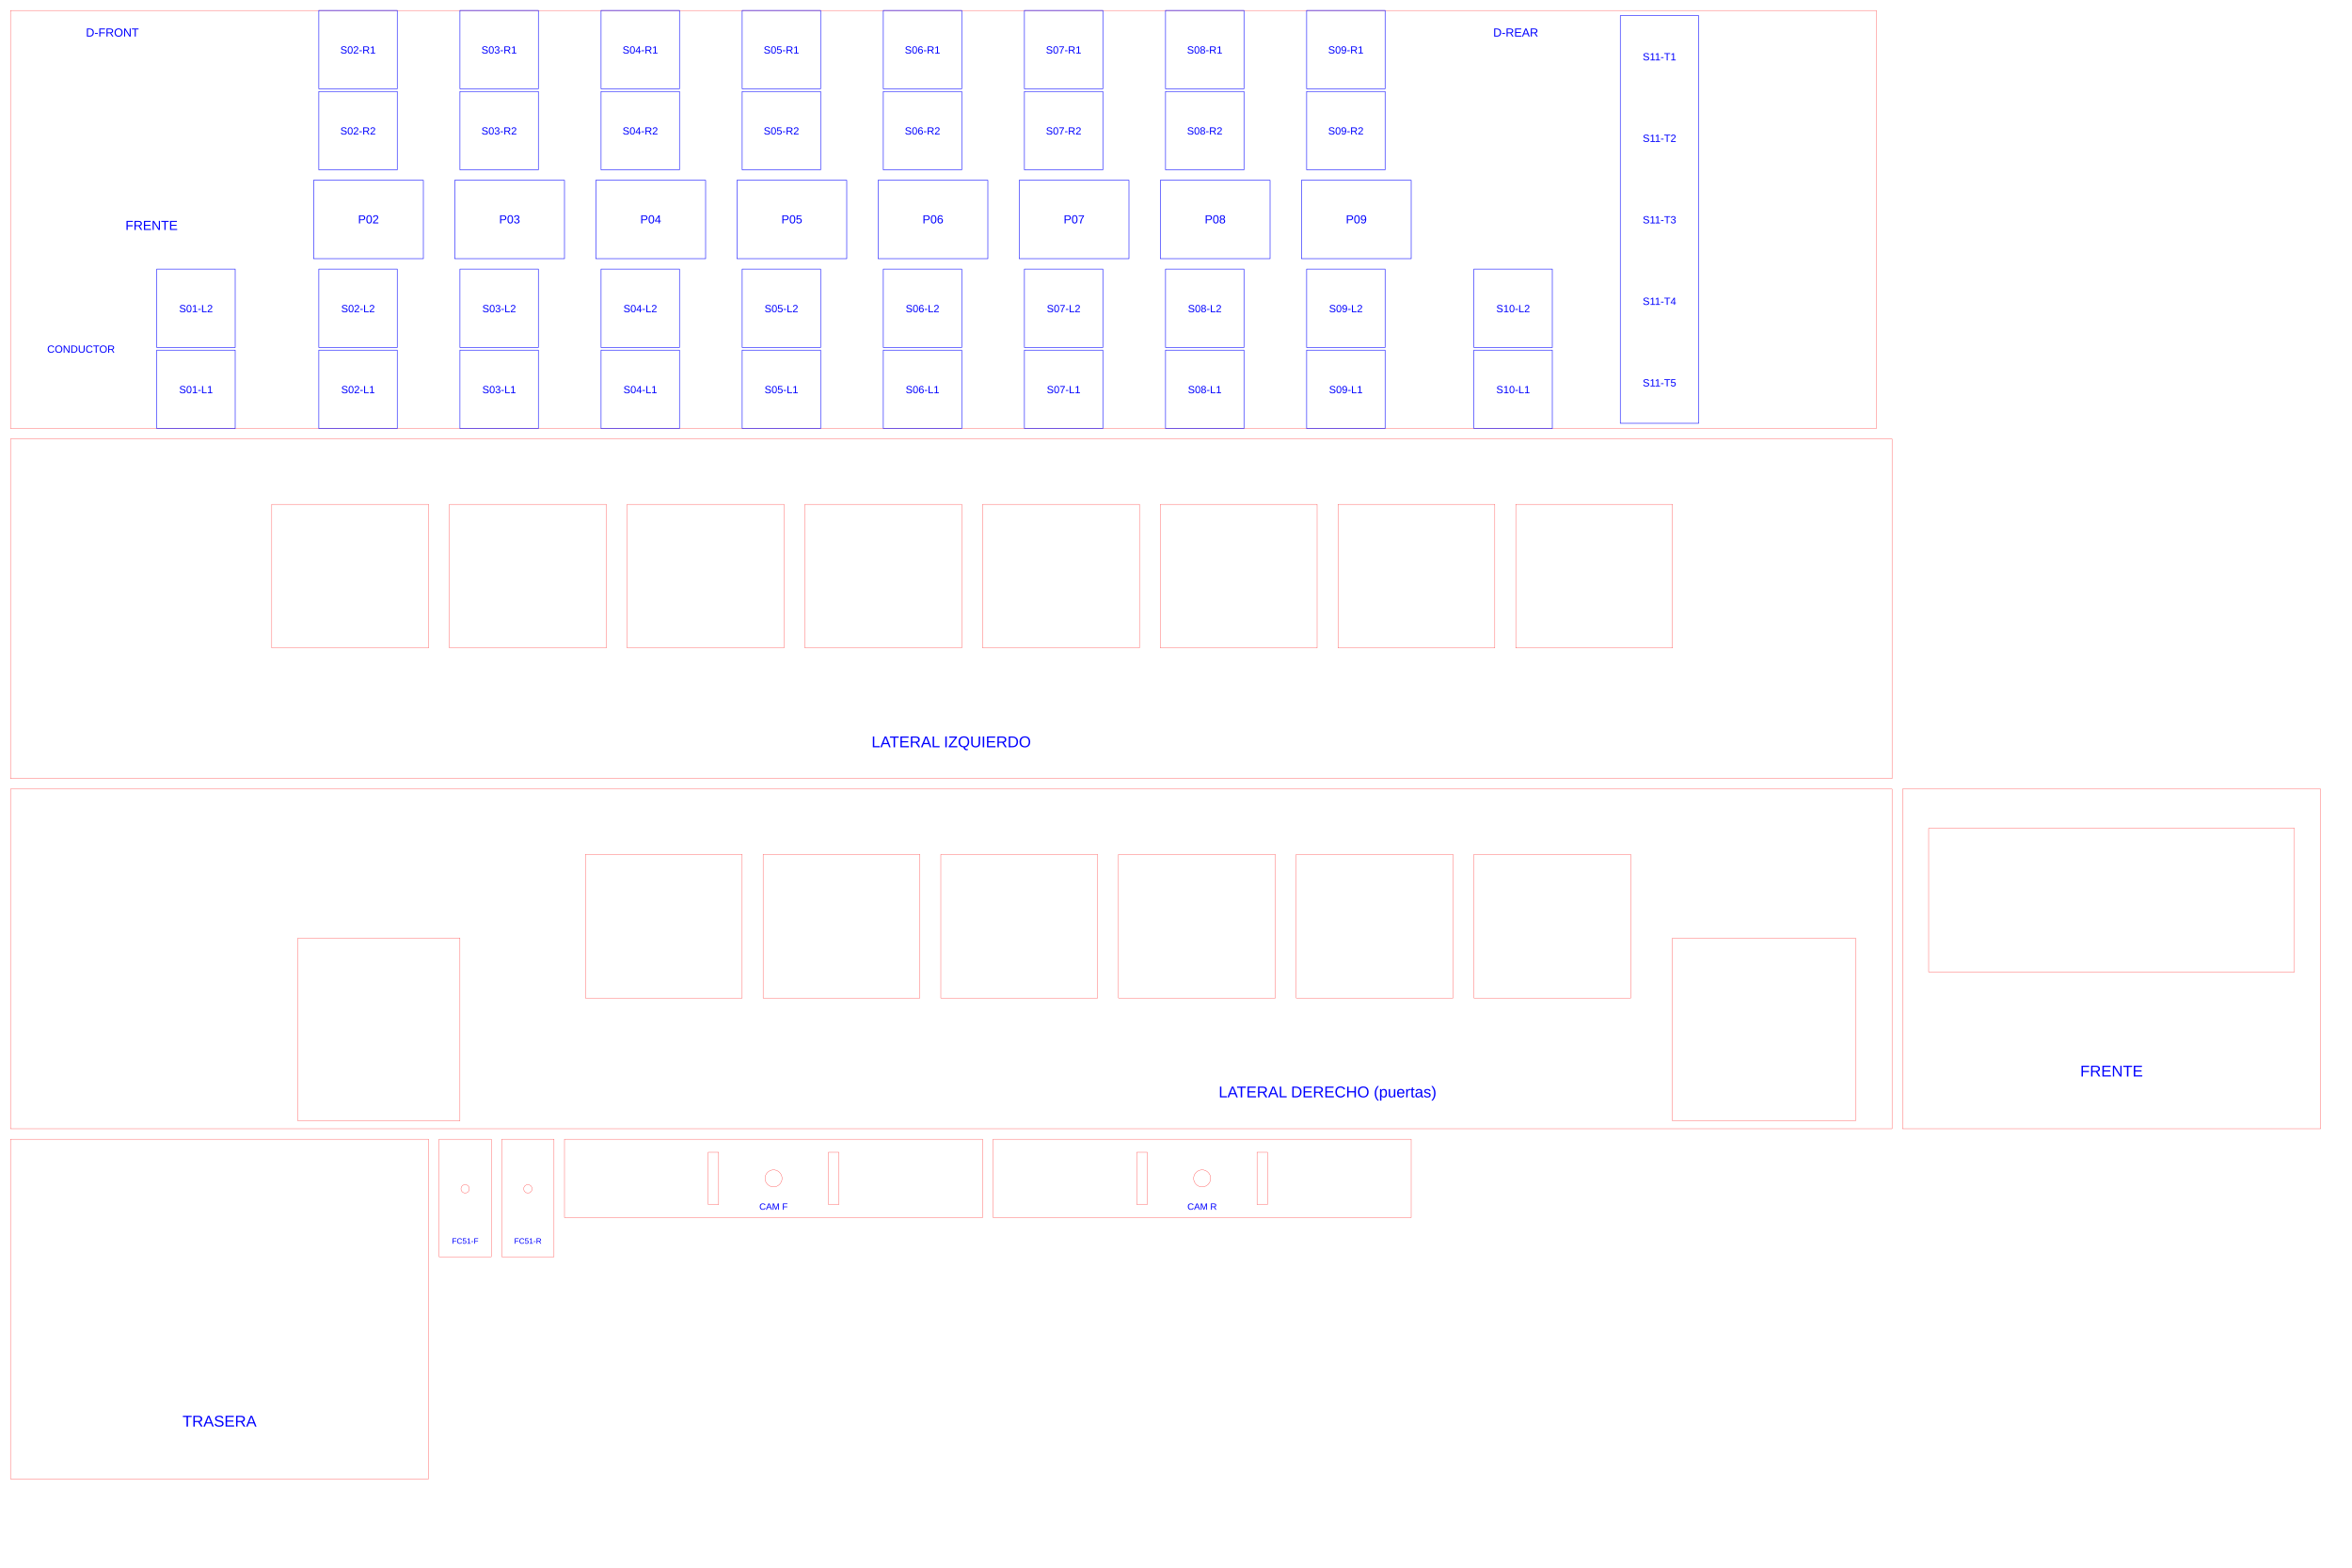
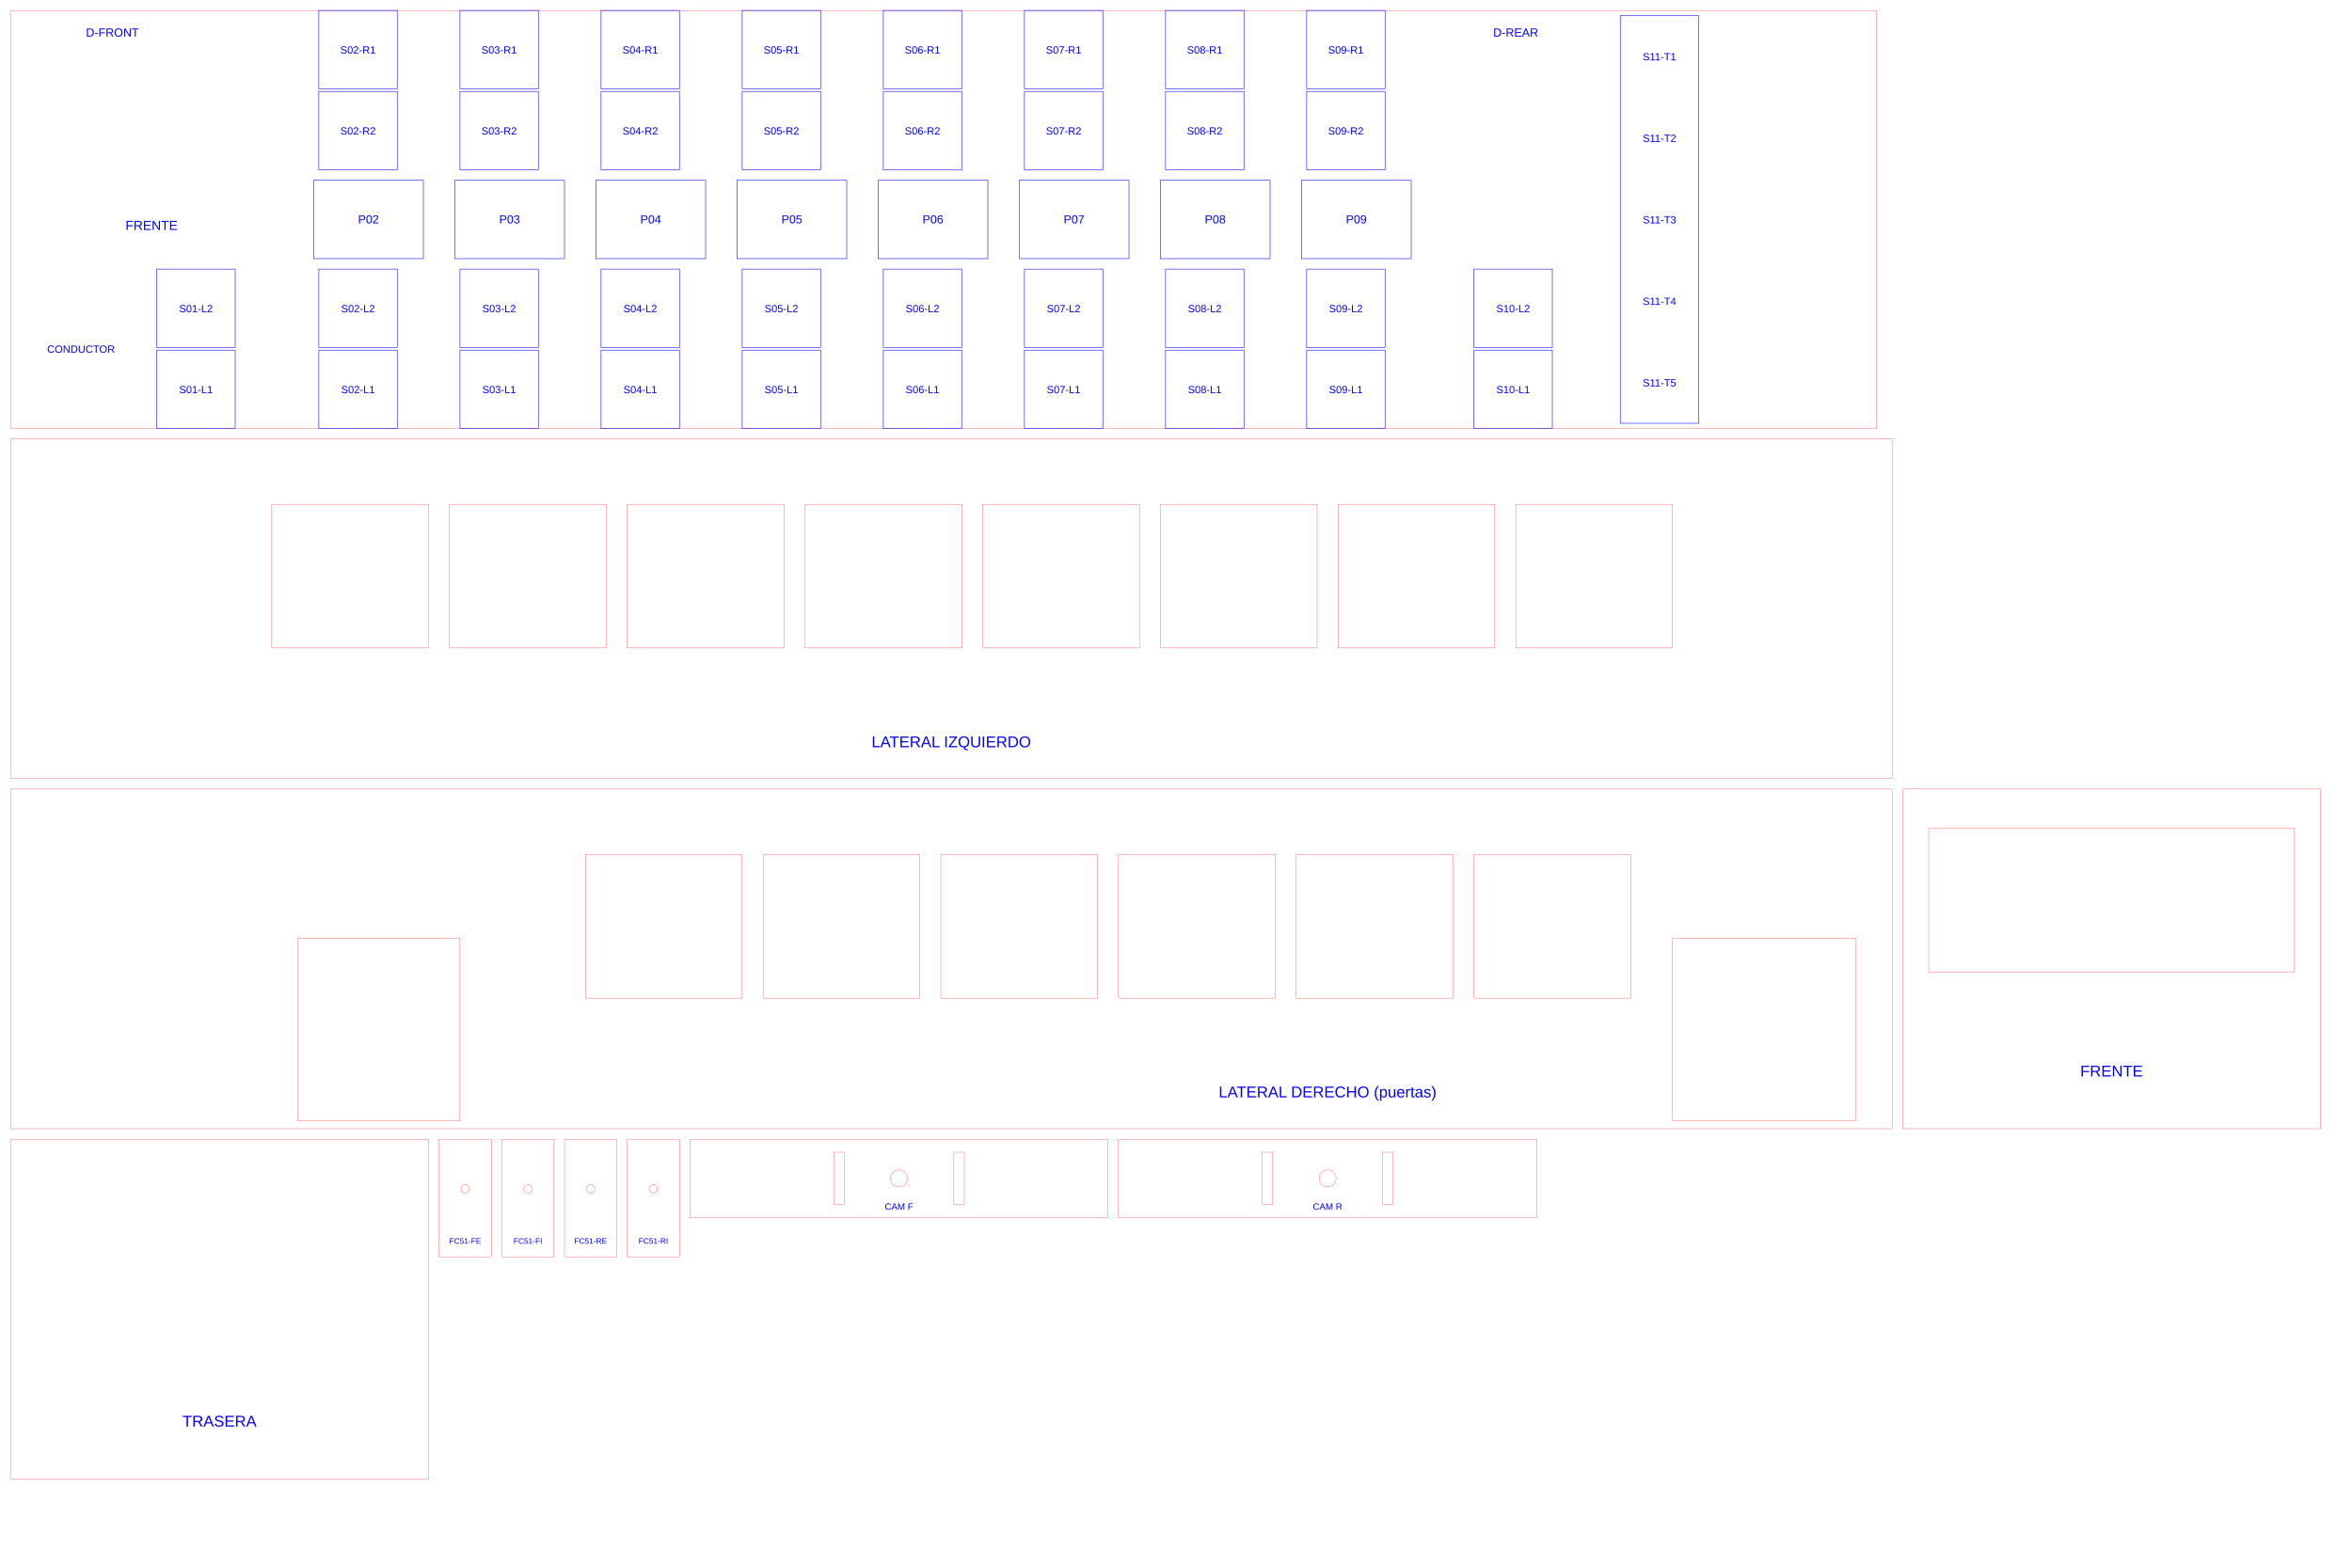
<svg xmlns="http://www.w3.org/2000/svg" width="900.0mm" height="600.0mm" viewBox="0 0 900.0 600.0">
  <g transform="translate(4.00,4.00)">
    <rect x="0.00" y="0.00" width="714.00" height="160.00" fill="none" stroke="#ff0000" stroke-width="0.1" />
    <rect x="56.00" y="130.00" width="30.00" height="30.00" fill="none" stroke="#0000ff" stroke-width="0.2" />
    <rect x="56.00" y="99.00" width="30.00" height="30.00" fill="none" stroke="#0000ff" stroke-width="0.2" />
    <rect x="118.00" y="0.00" width="30.00" height="30.00" fill="none" stroke="#0000ff" stroke-width="0.2" />
    <rect x="118.00" y="31.00" width="30.00" height="30.00" fill="none" stroke="#0000ff" stroke-width="0.2" />
    <rect x="118.00" y="130.00" width="30.00" height="30.00" fill="none" stroke="#0000ff" stroke-width="0.2" />
    <rect x="118.00" y="99.00" width="30.00" height="30.00" fill="none" stroke="#0000ff" stroke-width="0.2" />
    <rect x="116.00" y="65.00" width="42.00" height="30.00" fill="none" stroke="#0000ff" stroke-width="0.2" />
    <rect x="172.00" y="0.00" width="30.00" height="30.00" fill="none" stroke="#0000ff" stroke-width="0.2" />
    <rect x="172.00" y="31.00" width="30.00" height="30.00" fill="none" stroke="#0000ff" stroke-width="0.2" />
    <rect x="172.00" y="130.00" width="30.00" height="30.00" fill="none" stroke="#0000ff" stroke-width="0.2" />
    <rect x="172.00" y="99.00" width="30.00" height="30.00" fill="none" stroke="#0000ff" stroke-width="0.2" />
    <rect x="170.00" y="65.00" width="42.00" height="30.00" fill="none" stroke="#0000ff" stroke-width="0.2" />
    <rect x="226.00" y="0.00" width="30.00" height="30.00" fill="none" stroke="#0000ff" stroke-width="0.2" />
    <rect x="226.00" y="31.00" width="30.00" height="30.00" fill="none" stroke="#0000ff" stroke-width="0.2" />
    <rect x="226.00" y="130.00" width="30.00" height="30.00" fill="none" stroke="#0000ff" stroke-width="0.2" />
    <rect x="226.00" y="99.00" width="30.00" height="30.00" fill="none" stroke="#0000ff" stroke-width="0.2" />
    <rect x="224.00" y="65.00" width="42.00" height="30.00" fill="none" stroke="#0000ff" stroke-width="0.2" />
    <rect x="280.00" y="0.00" width="30.00" height="30.00" fill="none" stroke="#0000ff" stroke-width="0.2" />
    <rect x="280.00" y="31.00" width="30.00" height="30.00" fill="none" stroke="#0000ff" stroke-width="0.2" />
    <rect x="280.00" y="130.00" width="30.00" height="30.00" fill="none" stroke="#0000ff" stroke-width="0.2" />
    <rect x="280.00" y="99.00" width="30.00" height="30.00" fill="none" stroke="#0000ff" stroke-width="0.2" />
    <rect x="278.00" y="65.00" width="42.00" height="30.00" fill="none" stroke="#0000ff" stroke-width="0.2" />
    <rect x="334.00" y="0.00" width="30.00" height="30.00" fill="none" stroke="#0000ff" stroke-width="0.2" />
    <rect x="334.00" y="31.00" width="30.00" height="30.00" fill="none" stroke="#0000ff" stroke-width="0.2" />
    <rect x="334.00" y="130.00" width="30.00" height="30.00" fill="none" stroke="#0000ff" stroke-width="0.2" />
    <rect x="334.00" y="99.00" width="30.00" height="30.00" fill="none" stroke="#0000ff" stroke-width="0.2" />
    <rect x="332.00" y="65.00" width="42.00" height="30.00" fill="none" stroke="#0000ff" stroke-width="0.2" />
    <rect x="388.00" y="0.00" width="30.00" height="30.00" fill="none" stroke="#0000ff" stroke-width="0.2" />
    <rect x="388.00" y="31.00" width="30.00" height="30.00" fill="none" stroke="#0000ff" stroke-width="0.2" />
    <rect x="388.00" y="130.00" width="30.00" height="30.00" fill="none" stroke="#0000ff" stroke-width="0.2" />
    <rect x="388.00" y="99.00" width="30.00" height="30.00" fill="none" stroke="#0000ff" stroke-width="0.2" />
    <rect x="386.00" y="65.00" width="42.00" height="30.00" fill="none" stroke="#0000ff" stroke-width="0.2" />
    <rect x="442.00" y="0.00" width="30.00" height="30.00" fill="none" stroke="#0000ff" stroke-width="0.2" />
    <rect x="442.00" y="31.00" width="30.00" height="30.00" fill="none" stroke="#0000ff" stroke-width="0.2" />
    <rect x="442.00" y="130.00" width="30.00" height="30.00" fill="none" stroke="#0000ff" stroke-width="0.2" />
    <rect x="442.00" y="99.00" width="30.00" height="30.00" fill="none" stroke="#0000ff" stroke-width="0.2" />
    <rect x="440.00" y="65.00" width="42.00" height="30.00" fill="none" stroke="#0000ff" stroke-width="0.2" />
    <rect x="496.00" y="0.00" width="30.00" height="30.00" fill="none" stroke="#0000ff" stroke-width="0.2" />
    <rect x="496.00" y="31.00" width="30.00" height="30.00" fill="none" stroke="#0000ff" stroke-width="0.2" />
    <rect x="496.00" y="130.00" width="30.00" height="30.00" fill="none" stroke="#0000ff" stroke-width="0.2" />
    <rect x="496.00" y="99.00" width="30.00" height="30.00" fill="none" stroke="#0000ff" stroke-width="0.2" />
    <rect x="494.00" y="65.00" width="42.00" height="30.00" fill="none" stroke="#0000ff" stroke-width="0.2" />
    <rect x="560.00" y="130.00" width="30.00" height="30.00" fill="none" stroke="#0000ff" stroke-width="0.2" />
    <rect x="560.00" y="99.00" width="30.00" height="30.00" fill="none" stroke="#0000ff" stroke-width="0.2" />
    <rect x="616.00" y="2.00" width="30.00" height="156.00" fill="none" stroke="#0000ff" stroke-width="0.2" />
    <text x="71.00" y="146.50" font-size="4" font-family="Arial, sans-serif" fill="#0000ff" text-anchor="middle">S01-L1</text>
    <text x="71.00" y="115.50" font-size="4" font-family="Arial, sans-serif" fill="#0000ff" text-anchor="middle">S01-L2</text>
    <text x="133.00" y="16.50" font-size="4" font-family="Arial, sans-serif" fill="#0000ff" text-anchor="middle">S02-R1</text>
    <text x="133.00" y="47.50" font-size="4" font-family="Arial, sans-serif" fill="#0000ff" text-anchor="middle">S02-R2</text>
    <text x="133.00" y="146.50" font-size="4" font-family="Arial, sans-serif" fill="#0000ff" text-anchor="middle">S02-L1</text>
    <text x="133.00" y="115.50" font-size="4" font-family="Arial, sans-serif" fill="#0000ff" text-anchor="middle">S02-L2</text>
    <text x="137.00" y="81.50" font-size="4.5" font-family="Arial, sans-serif" fill="#0000ff" text-anchor="middle">P02</text>
    <text x="187.00" y="16.50" font-size="4" font-family="Arial, sans-serif" fill="#0000ff" text-anchor="middle">S03-R1</text>
    <text x="187.00" y="47.50" font-size="4" font-family="Arial, sans-serif" fill="#0000ff" text-anchor="middle">S03-R2</text>
    <text x="187.00" y="146.50" font-size="4" font-family="Arial, sans-serif" fill="#0000ff" text-anchor="middle">S03-L1</text>
    <text x="187.00" y="115.50" font-size="4" font-family="Arial, sans-serif" fill="#0000ff" text-anchor="middle">S03-L2</text>
    <text x="191.00" y="81.50" font-size="4.5" font-family="Arial, sans-serif" fill="#0000ff" text-anchor="middle">P03</text>
    <text x="241.00" y="16.50" font-size="4" font-family="Arial, sans-serif" fill="#0000ff" text-anchor="middle">S04-R1</text>
    <text x="241.00" y="47.50" font-size="4" font-family="Arial, sans-serif" fill="#0000ff" text-anchor="middle">S04-R2</text>
    <text x="241.00" y="146.50" font-size="4" font-family="Arial, sans-serif" fill="#0000ff" text-anchor="middle">S04-L1</text>
    <text x="241.00" y="115.50" font-size="4" font-family="Arial, sans-serif" fill="#0000ff" text-anchor="middle">S04-L2</text>
    <text x="245.00" y="81.50" font-size="4.5" font-family="Arial, sans-serif" fill="#0000ff" text-anchor="middle">P04</text>
    <text x="295.00" y="16.50" font-size="4" font-family="Arial, sans-serif" fill="#0000ff" text-anchor="middle">S05-R1</text>
    <text x="295.00" y="47.50" font-size="4" font-family="Arial, sans-serif" fill="#0000ff" text-anchor="middle">S05-R2</text>
    <text x="295.00" y="146.50" font-size="4" font-family="Arial, sans-serif" fill="#0000ff" text-anchor="middle">S05-L1</text>
    <text x="295.00" y="115.50" font-size="4" font-family="Arial, sans-serif" fill="#0000ff" text-anchor="middle">S05-L2</text>
    <text x="299.00" y="81.50" font-size="4.5" font-family="Arial, sans-serif" fill="#0000ff" text-anchor="middle">P05</text>
    <text x="349.00" y="16.50" font-size="4" font-family="Arial, sans-serif" fill="#0000ff" text-anchor="middle">S06-R1</text>
    <text x="349.00" y="47.50" font-size="4" font-family="Arial, sans-serif" fill="#0000ff" text-anchor="middle">S06-R2</text>
    <text x="349.00" y="146.50" font-size="4" font-family="Arial, sans-serif" fill="#0000ff" text-anchor="middle">S06-L1</text>
    <text x="349.00" y="115.50" font-size="4" font-family="Arial, sans-serif" fill="#0000ff" text-anchor="middle">S06-L2</text>
    <text x="353.00" y="81.50" font-size="4.5" font-family="Arial, sans-serif" fill="#0000ff" text-anchor="middle">P06</text>
    <text x="403.00" y="16.50" font-size="4" font-family="Arial, sans-serif" fill="#0000ff" text-anchor="middle">S07-R1</text>
    <text x="403.00" y="47.50" font-size="4" font-family="Arial, sans-serif" fill="#0000ff" text-anchor="middle">S07-R2</text>
    <text x="403.00" y="146.50" font-size="4" font-family="Arial, sans-serif" fill="#0000ff" text-anchor="middle">S07-L1</text>
    <text x="403.00" y="115.50" font-size="4" font-family="Arial, sans-serif" fill="#0000ff" text-anchor="middle">S07-L2</text>
    <text x="407.00" y="81.50" font-size="4.5" font-family="Arial, sans-serif" fill="#0000ff" text-anchor="middle">P07</text>
    <text x="457.00" y="16.50" font-size="4" font-family="Arial, sans-serif" fill="#0000ff" text-anchor="middle">S08-R1</text>
    <text x="457.00" y="47.50" font-size="4" font-family="Arial, sans-serif" fill="#0000ff" text-anchor="middle">S08-R2</text>
    <text x="457.00" y="146.50" font-size="4" font-family="Arial, sans-serif" fill="#0000ff" text-anchor="middle">S08-L1</text>
    <text x="457.00" y="115.50" font-size="4" font-family="Arial, sans-serif" fill="#0000ff" text-anchor="middle">S08-L2</text>
    <text x="461.00" y="81.50" font-size="4.5" font-family="Arial, sans-serif" fill="#0000ff" text-anchor="middle">P08</text>
    <text x="511.00" y="16.50" font-size="4" font-family="Arial, sans-serif" fill="#0000ff" text-anchor="middle">S09-R1</text>
    <text x="511.00" y="47.50" font-size="4" font-family="Arial, sans-serif" fill="#0000ff" text-anchor="middle">S09-R2</text>
    <text x="511.00" y="146.50" font-size="4" font-family="Arial, sans-serif" fill="#0000ff" text-anchor="middle">S09-L1</text>
    <text x="511.00" y="115.50" font-size="4" font-family="Arial, sans-serif" fill="#0000ff" text-anchor="middle">S09-L2</text>
    <text x="515.00" y="81.50" font-size="4.5" font-family="Arial, sans-serif" fill="#0000ff" text-anchor="middle">P09</text>
    <text x="575.00" y="146.50" font-size="4" font-family="Arial, sans-serif" fill="#0000ff" text-anchor="middle">S10-L1</text>
    <text x="575.00" y="115.50" font-size="4" font-family="Arial, sans-serif" fill="#0000ff" text-anchor="middle">S10-L2</text>
    <text x="631.00" y="19.10" font-size="4" font-family="Arial, sans-serif" fill="#0000ff" text-anchor="middle">S11-T1</text>
    <text x="631.00" y="50.30" font-size="4" font-family="Arial, sans-serif" fill="#0000ff" text-anchor="middle">S11-T2</text>
    <text x="631.00" y="81.50" font-size="4" font-family="Arial, sans-serif" fill="#0000ff" text-anchor="middle">S11-T3</text>
    <text x="631.00" y="112.70" font-size="4" font-family="Arial, sans-serif" fill="#0000ff" text-anchor="middle">S11-T4</text>
    <text x="631.00" y="143.90" font-size="4" font-family="Arial, sans-serif" fill="#0000ff" text-anchor="middle">S11-T5</text>
    <text x="54.00" y="84.00" font-size="5" font-family="Arial, sans-serif" fill="#0000ff" text-anchor="middle">FRENTE</text>
    <text x="27.00" y="131.00" font-size="4" font-family="Arial, sans-serif" fill="#0000ff" text-anchor="middle">CONDUCTOR</text>
    <text x="39.00" y="10.00" font-size="4.5" font-family="Arial, sans-serif" fill="#0000ff" text-anchor="middle">D-FRONT</text>
    <text x="576.00" y="10.00" font-size="4.5" font-family="Arial, sans-serif" fill="#0000ff" text-anchor="middle">D-REAR</text>
  </g>
  <g transform="translate(4.00,168.00)">
    <rect x="0.00" y="0.00" width="720.00" height="130.00" fill="none" stroke="#ff0000" stroke-width="0.1" />
    <rect x="100.00" y="25.00" width="60.00" height="55.00" fill="none" stroke="#ff0000" stroke-width="0.1" />
    <rect x="168.00" y="25.00" width="60.00" height="55.00" fill="none" stroke="#ff0000" stroke-width="0.1" />
    <rect x="236.00" y="25.00" width="60.00" height="55.00" fill="none" stroke="#ff0000" stroke-width="0.1" />
    <rect x="304.00" y="25.00" width="60.00" height="55.00" fill="none" stroke="#ff0000" stroke-width="0.1" />
    <rect x="372.00" y="25.00" width="60.00" height="55.00" fill="none" stroke="#ff0000" stroke-width="0.1" />
    <rect x="440.00" y="25.00" width="60.00" height="55.00" fill="none" stroke="#ff0000" stroke-width="0.1" />
    <rect x="508.00" y="25.00" width="60.00" height="55.00" fill="none" stroke="#ff0000" stroke-width="0.1" />
    <rect x="576.00" y="25.00" width="60.00" height="55.00" fill="none" stroke="#ff0000" stroke-width="0.1" />
    <text x="360.00" y="118.00" font-size="6" font-family="Arial, sans-serif" fill="#0000ff" text-anchor="middle">LATERAL IZQUIERDO</text>
  </g>
  <g transform="translate(4.00,302.00)">
    <rect x="0.00" y="0.00" width="720.00" height="130.00" fill="none" stroke="#ff0000" stroke-width="0.1" />
    <rect x="636.00" y="57.00" width="70.00" height="70.00" fill="none" stroke="#ff0000" stroke-width="0.1" />
    <rect x="110.00" y="57.00" width="62.00" height="70.00" fill="none" stroke="#ff0000" stroke-width="0.1" />
    <rect x="560.00" y="25.00" width="60.00" height="55.00" fill="none" stroke="#ff0000" stroke-width="0.1" />
    <rect x="492.00" y="25.00" width="60.00" height="55.00" fill="none" stroke="#ff0000" stroke-width="0.1" />
    <rect x="424.00" y="25.00" width="60.00" height="55.00" fill="none" stroke="#ff0000" stroke-width="0.1" />
    <rect x="356.00" y="25.00" width="60.00" height="55.00" fill="none" stroke="#ff0000" stroke-width="0.1" />
    <rect x="288.00" y="25.00" width="60.00" height="55.00" fill="none" stroke="#ff0000" stroke-width="0.1" />
    <rect x="220.00" y="25.00" width="60.00" height="55.00" fill="none" stroke="#ff0000" stroke-width="0.1" />
    <text x="504.00" y="118.00" font-size="6" font-family="Arial, sans-serif" fill="#0000ff" text-anchor="middle">LATERAL DERECHO (puertas)</text>
  </g>
  <g transform="translate(728.00,302.00)">
    <rect x="0.00" y="0.00" width="160.00" height="130.00" fill="none" stroke="#ff0000" stroke-width="0.1" />
    <rect x="10.00" y="15.00" width="140.00" height="55.00" fill="none" stroke="#ff0000" stroke-width="0.1" />
    <text x="80.00" y="110.00" font-size="6" font-family="Arial, sans-serif" fill="#0000ff" text-anchor="middle">FRENTE</text>
  </g>
  <g transform="translate(4.00,436.00)">
    <rect x="0.00" y="0.00" width="160.00" height="130.00" fill="none" stroke="#ff0000" stroke-width="0.1" />
    <text x="80.00" y="110.00" font-size="6" font-family="Arial, sans-serif" fill="#0000ff" text-anchor="middle">TRASERA</text>
  </g>
  <g transform="translate(168.00,436.00)">
    <rect x="0.00" y="0.00" width="20.00" height="45.00" fill="none" stroke="#ff0000" stroke-width="0.1" />
    <circle cx="10.00" cy="19.00" r="1.60" fill="none" stroke="#ff0000" stroke-width="0.1" />
-     <text x="10.00" y="40.00" font-size="3" font-family="Arial, sans-serif" fill="#0000ff" text-anchor="middle">FC51-F</text>
+     <text x="10.00" y="40.00" font-size="3" font-family="Arial, sans-serif" fill="#0000ff" text-anchor="middle">FC51-FE</text>
  </g>
  <g transform="translate(192.00,436.00)">
    <rect x="0.00" y="0.00" width="20.00" height="45.00" fill="none" stroke="#ff0000" stroke-width="0.1" />
    <circle cx="10.00" cy="19.00" r="1.60" fill="none" stroke="#ff0000" stroke-width="0.1" />
-     <text x="10.00" y="40.00" font-size="3" font-family="Arial, sans-serif" fill="#0000ff" text-anchor="middle">FC51-R</text>
+     <text x="10.00" y="40.00" font-size="3" font-family="Arial, sans-serif" fill="#0000ff" text-anchor="middle">FC51-FI</text>
  </g>
  <g transform="translate(216.00,436.00)">
+     <rect x="0.00" y="0.00" width="20.00" height="45.00" fill="none" stroke="#ff0000" stroke-width="0.1" />
+     <circle cx="10.00" cy="19.00" r="1.60" fill="none" stroke="#ff0000" stroke-width="0.1" />
+     <text x="10.00" y="40.00" font-size="3" font-family="Arial, sans-serif" fill="#0000ff" text-anchor="middle">FC51-RE</text>
+   </g>
+   <g transform="translate(240.00,436.00)">
+     <rect x="0.00" y="0.00" width="20.00" height="45.00" fill="none" stroke="#ff0000" stroke-width="0.1" />
+     <circle cx="10.00" cy="19.00" r="1.60" fill="none" stroke="#ff0000" stroke-width="0.1" />
+     <text x="10.00" y="40.00" font-size="3" font-family="Arial, sans-serif" fill="#0000ff" text-anchor="middle">FC51-RI</text>
+   </g>
+   <g transform="translate(264.00,436.00)">
    <rect x="0.00" y="0.00" width="160.00" height="30.00" fill="none" stroke="#ff0000" stroke-width="0.1" />
    <rect x="55.00" y="5.00" width="4.00" height="20.00" fill="none" stroke="#ff0000" stroke-width="0.1" />
    <rect x="101.00" y="5.00" width="4.00" height="20.00" fill="none" stroke="#ff0000" stroke-width="0.1" />
    <circle cx="80.00" cy="15.00" r="3.25" fill="none" stroke="#ff0000" stroke-width="0.1" />
    <text x="80.00" y="27.00" font-size="3.5" font-family="Arial, sans-serif" fill="#0000ff" text-anchor="middle">CAM F</text>
  </g>
-   <g transform="translate(380.00,436.00)">
+   <g transform="translate(428.00,436.00)">
    <rect x="0.00" y="0.00" width="160.00" height="30.00" fill="none" stroke="#ff0000" stroke-width="0.1" />
    <rect x="55.00" y="5.00" width="4.00" height="20.00" fill="none" stroke="#ff0000" stroke-width="0.1" />
    <rect x="101.00" y="5.00" width="4.00" height="20.00" fill="none" stroke="#ff0000" stroke-width="0.1" />
    <circle cx="80.00" cy="15.00" r="3.25" fill="none" stroke="#ff0000" stroke-width="0.1" />
    <text x="80.00" y="27.00" font-size="3.5" font-family="Arial, sans-serif" fill="#0000ff" text-anchor="middle">CAM R</text>
  </g>
</svg>
